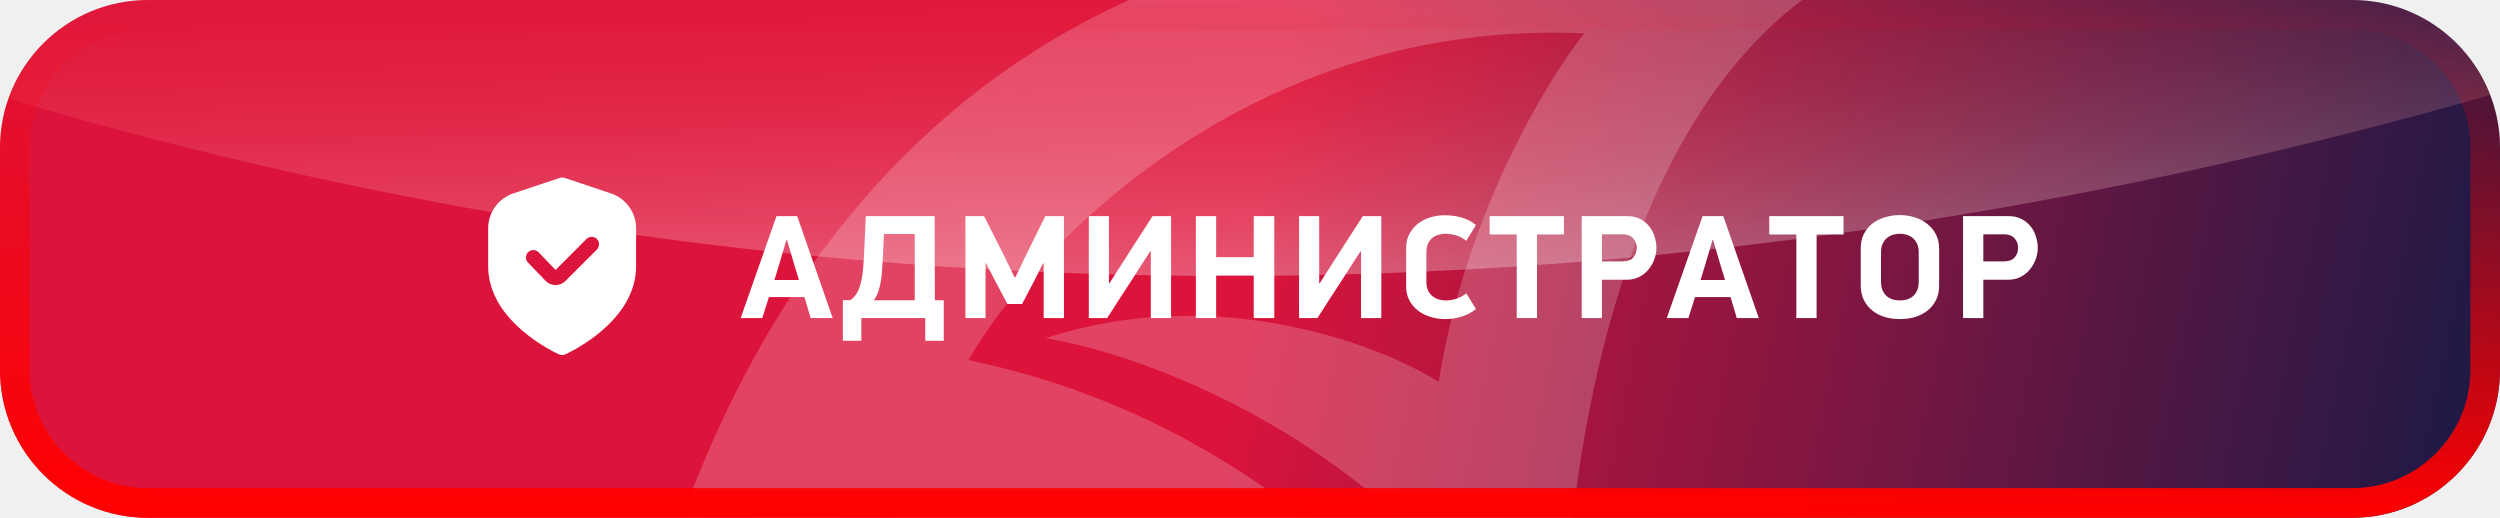
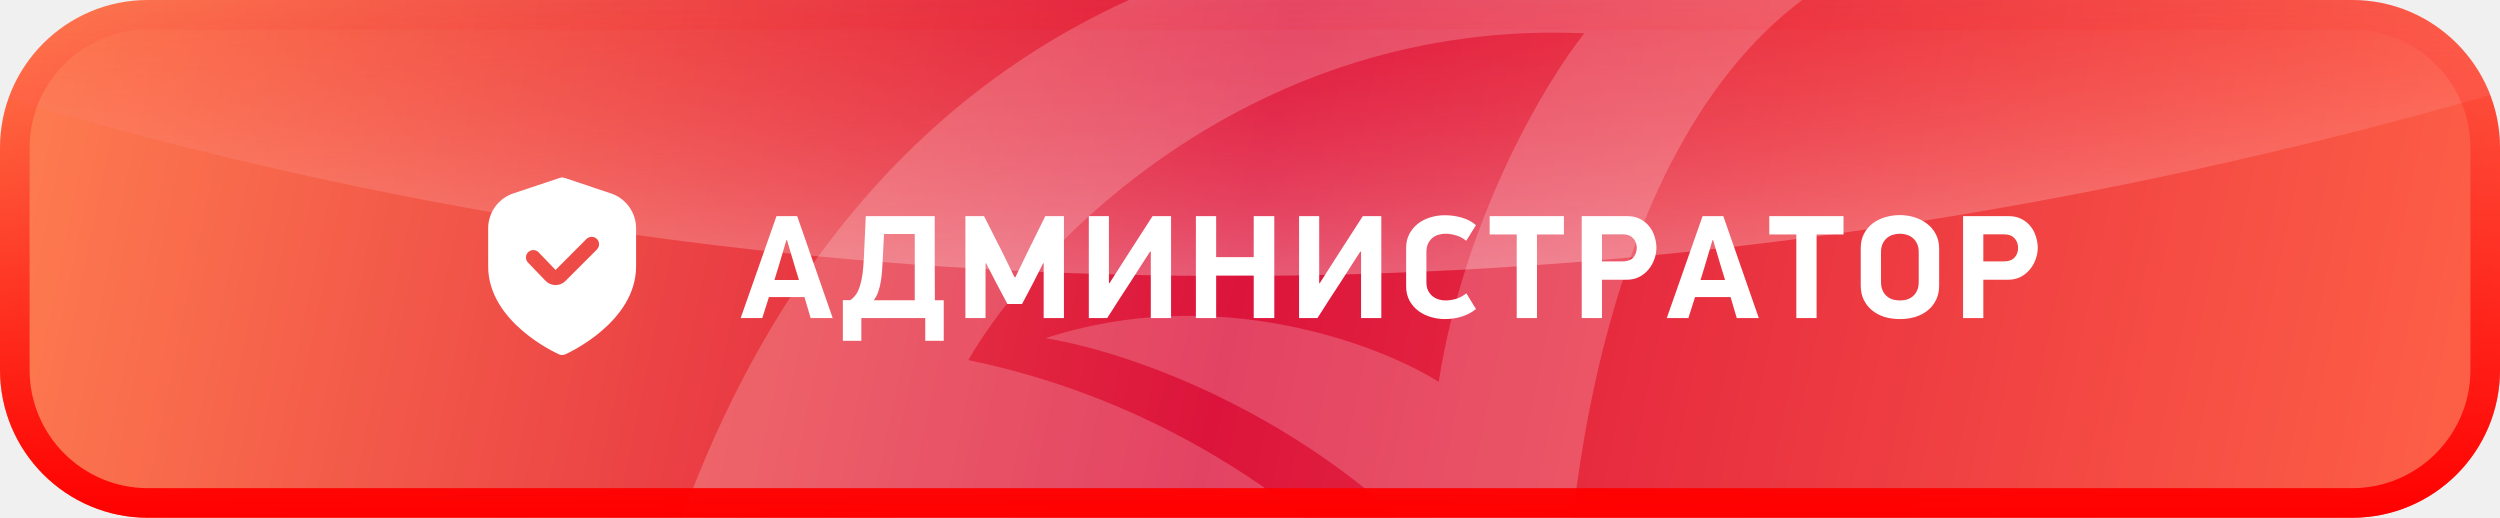
<svg xmlns="http://www.w3.org/2000/svg" width="169" height="35" viewBox="0 0 169 35" fill="none">
  <g clip-path="url(#clip0_7689_289)">
    <rect width="169" height="35" rx="10" fill="url(#paint0_linear_7689_289)" />
    <mask id="mask0_7689_289" style="mask-type:alpha" maskUnits="userSpaceOnUse" x="0" y="0" width="169" height="35">
      <rect width="169" height="35" rx="10" fill="#2A2A2A" />
    </mask>
    <g mask="url(#mask0_7689_289)">
      <path d="M65.456 24.341C88.316 29.085 100.856 46.844 104.268 55.131C84.92 35.048 57.375 33.465 46.021 35.183C62.718 -10.647 104.582 -8.106 123.427 -1.108C107.52 8.944 105.026 37.579 105.767 50.64C97.786 31.768 79.053 24.257 70.685 22.86C82.197 19.09 93.195 23.258 97.255 25.813C99.032 14.58 104.561 5.424 107.103 2.25C84.597 1.267 69.961 16.568 65.456 24.341Z" fill="white" fill-opacity="0.2" />
      <path d="M-23.421 -77.677C80.493 -158.518 99.819 -279.576 96.492 -330C48.48 -180.255 -87 -103.77 -148.738 -84.246C49.692 106.215 255.27 -10.706 333.256 -92.974C227.758 -104.311 143.954 -243.042 115.239 -310.991C121.754 -195.636 45.612 -111.052 6.728 -83.18C74.366 -92.715 119.672 -141.149 133.87 -164.175C170.789 -111.737 221.531 -79.135 242.286 -69.389C130.82 -8.474 18.704 -49.533 -23.421 -77.677Z" fill="url(#paint1_linear_7689_289)" fill-opacity="0.3" style="mix-blend-mode:overlay" />
    </g>
    <g clip-path="url(#clip1_7689_289)">
      <path d="M41.291 13.07L38.158 12.025C38.055 11.991 37.945 11.991 37.842 12.025L34.709 13.07C34.212 13.235 33.778 13.554 33.471 13.979C33.164 14.405 32.999 14.917 33 15.441V18C33 21.782 37.6 23.87 37.797 23.957C37.861 23.985 37.93 24 38 24C38.07 24 38.139 23.985 38.203 23.957C38.4 23.87 43 21.782 43 18V15.441C43.001 14.917 42.836 14.405 42.529 13.979C42.222 13.554 41.788 13.235 41.291 13.07ZM40.359 16.858L38.223 18.994C38.136 19.082 38.032 19.152 37.917 19.2C37.802 19.247 37.679 19.271 37.556 19.271H37.539C37.412 19.269 37.288 19.241 37.172 19.19C37.056 19.138 36.953 19.064 36.867 18.971L35.714 17.771C35.664 17.725 35.624 17.669 35.596 17.606C35.569 17.544 35.554 17.477 35.554 17.409C35.553 17.34 35.566 17.273 35.593 17.21C35.619 17.147 35.658 17.091 35.708 17.044C35.757 16.996 35.815 16.96 35.879 16.936C35.943 16.912 36.011 16.902 36.079 16.905C36.147 16.909 36.213 16.926 36.274 16.956C36.336 16.986 36.39 17.028 36.434 17.08L37.556 18.25L39.65 16.15C39.744 16.059 39.871 16.009 40.002 16.01C40.133 16.011 40.258 16.063 40.351 16.156C40.444 16.249 40.496 16.374 40.497 16.505C40.498 16.636 40.448 16.763 40.357 16.857L40.359 16.858Z" fill="white" />
    </g>
    <path d="M54.38 20.08H51.98L51.53 21.5H50.07L52.49 14.61H53.89L56.29 21.5H54.8L54.38 20.08ZM52.35 18.93H54.01L53.74 18.05L53.2 16.23H53.16L52.63 18.02L52.35 18.93ZM57.487 20.29C57.64 20.177 57.77 20.043 57.877 19.89C57.984 19.73 58.07 19.537 58.137 19.31C58.21 19.083 58.267 18.82 58.307 18.52C58.347 18.213 58.377 17.853 58.397 17.44L58.527 14.61H63.187C63.187 15.563 63.187 16.513 63.187 17.46C63.194 18.4 63.197 19.347 63.197 20.3H63.797V23.04H62.547V21.5H58.227V23.04H56.977V20.29H57.487ZM59.757 15.82L59.677 17.47C59.664 17.763 59.647 18.043 59.627 18.31C59.607 18.57 59.577 18.82 59.537 19.06C59.497 19.293 59.44 19.517 59.367 19.73C59.294 19.937 59.194 20.127 59.067 20.3H61.837V15.82H59.757ZM70.512 17.8L69.872 19.07L69.092 20.55H68.102L67.332 19.1L66.662 17.8H66.622V21.5H65.262V14.61H66.522L67.752 17.04L68.582 18.74H68.642L69.482 17L70.662 14.61H71.922V21.5H70.552V17.8H70.512ZM77.744 17.01L77.064 18.06C76.984 18.187 76.884 18.343 76.764 18.53C76.65 18.71 76.524 18.907 76.384 19.12C76.244 19.333 76.1 19.553 75.954 19.78C75.807 20.007 75.664 20.227 75.524 20.44C75.39 20.653 75.264 20.853 75.144 21.04C75.024 21.22 74.924 21.373 74.844 21.5H73.604V14.61H74.964V19.14H75.004L76.444 16.89L77.914 14.61H79.164V21.5H77.794V17.01H77.744ZM84.752 21.5V18.62H82.212V21.5H80.842V14.61H82.212V17.38H84.752V14.61H86.142V21.5H84.752ZM91.957 17.01L91.277 18.06C91.197 18.187 91.097 18.343 90.977 18.53C90.863 18.71 90.737 18.907 90.597 19.12C90.457 19.333 90.313 19.553 90.167 19.78C90.02 20.007 89.877 20.227 89.737 20.44C89.603 20.653 89.477 20.853 89.357 21.04C89.237 21.22 89.137 21.373 89.057 21.5H87.817V14.61H89.177V19.14H89.217L90.657 16.89L92.127 14.61H93.377V21.5H92.007V17.01H91.957ZM99.115 16.28C98.901 16.1 98.671 15.977 98.425 15.91C98.178 15.837 97.938 15.8 97.705 15.8C97.551 15.8 97.398 15.823 97.245 15.87C97.091 15.91 96.955 15.98 96.835 16.08C96.715 16.18 96.615 16.31 96.535 16.47C96.461 16.63 96.425 16.823 96.425 17.05V19.06C96.425 19.287 96.461 19.48 96.535 19.64C96.615 19.793 96.715 19.92 96.835 20.02C96.961 20.12 97.098 20.193 97.245 20.24C97.398 20.287 97.551 20.31 97.705 20.31C97.938 20.31 98.171 20.277 98.405 20.21C98.645 20.143 98.885 20.017 99.125 19.83L99.775 20.89C99.521 21.103 99.211 21.27 98.845 21.39C98.478 21.51 98.091 21.57 97.685 21.57C97.358 21.57 97.038 21.523 96.725 21.43C96.411 21.337 96.131 21.2 95.885 21.02C95.638 20.833 95.438 20.603 95.285 20.33C95.131 20.05 95.055 19.723 95.055 19.35V16.77C95.055 16.403 95.128 16.083 95.275 15.81C95.428 15.53 95.625 15.297 95.865 15.11C96.111 14.923 96.391 14.783 96.705 14.69C97.018 14.597 97.338 14.55 97.665 14.55C98.065 14.55 98.448 14.603 98.815 14.71C99.188 14.817 99.508 14.987 99.775 15.22L99.115 16.28ZM103.9 15.85V21.5H102.53V15.85H100.7V14.61H105.72V15.85H103.9ZM108.294 17.67H109.694C110.007 17.67 110.244 17.583 110.404 17.41C110.564 17.237 110.644 17.02 110.644 16.76C110.644 16.493 110.56 16.273 110.394 16.1C110.234 15.927 110 15.84 109.694 15.84H108.294V17.67ZM110.004 14.61C110.344 14.61 110.637 14.677 110.884 14.81C111.13 14.937 111.334 15.103 111.494 15.31C111.66 15.517 111.78 15.75 111.854 16.01C111.934 16.263 111.974 16.513 111.974 16.76C111.974 17.013 111.927 17.267 111.834 17.52C111.747 17.773 111.617 18.003 111.444 18.21C111.277 18.417 111.067 18.587 110.814 18.72C110.567 18.847 110.284 18.91 109.964 18.91H108.294V21.5H106.924V14.61H110.004ZM116.985 20.08H114.585L114.135 21.5H112.675L115.095 14.61H116.495L118.895 21.5H117.405L116.985 20.08ZM114.955 18.93H116.615L116.345 18.05L115.805 16.23H115.765L115.235 18.02L114.955 18.93ZM122.802 15.85V21.5H121.432V15.85H119.602V14.61H124.622V15.85H122.802ZM131.086 19.3C131.086 19.673 131.016 20 130.876 20.28C130.736 20.56 130.546 20.797 130.306 20.99C130.066 21.183 129.783 21.33 129.456 21.43C129.136 21.523 128.796 21.57 128.436 21.57C128.076 21.57 127.733 21.523 127.406 21.43C127.086 21.33 126.806 21.183 126.566 20.99C126.326 20.797 126.136 20.56 125.996 20.28C125.856 20 125.786 19.673 125.786 19.3V16.77C125.786 16.403 125.859 16.08 126.006 15.8C126.153 15.52 126.349 15.287 126.596 15.1C126.843 14.913 127.126 14.773 127.446 14.68C127.766 14.587 128.096 14.54 128.436 14.54C128.776 14.54 129.106 14.59 129.426 14.69C129.746 14.79 130.029 14.937 130.276 15.13C130.523 15.317 130.719 15.553 130.866 15.84C131.013 16.12 131.086 16.443 131.086 16.81V19.3ZM129.706 17.05C129.706 16.823 129.669 16.633 129.596 16.48C129.523 16.32 129.426 16.19 129.306 16.09C129.186 15.99 129.049 15.917 128.896 15.87C128.749 15.823 128.596 15.8 128.436 15.8C128.276 15.8 128.119 15.823 127.966 15.87C127.813 15.917 127.676 15.99 127.556 16.09C127.436 16.19 127.339 16.32 127.266 16.48C127.193 16.633 127.156 16.823 127.156 17.05V19.06C127.156 19.287 127.193 19.48 127.266 19.64C127.339 19.8 127.436 19.93 127.556 20.03C127.676 20.13 127.813 20.203 127.966 20.25C128.119 20.29 128.276 20.31 128.436 20.31C128.596 20.31 128.749 20.29 128.896 20.25C129.049 20.203 129.186 20.13 129.306 20.03C129.426 19.93 129.523 19.8 129.596 19.64C129.669 19.48 129.706 19.287 129.706 19.06V17.05ZM134.073 17.67H135.473C135.786 17.67 136.023 17.583 136.183 17.41C136.343 17.237 136.423 17.02 136.423 16.76C136.423 16.493 136.34 16.273 136.173 16.1C136.013 15.927 135.78 15.84 135.473 15.84H134.073V17.67ZM135.783 14.61C136.123 14.61 136.416 14.677 136.663 14.81C136.91 14.937 137.113 15.103 137.273 15.31C137.44 15.517 137.56 15.75 137.633 16.01C137.713 16.263 137.753 16.513 137.753 16.76C137.753 17.013 137.706 17.267 137.613 17.52C137.526 17.773 137.396 18.003 137.223 18.21C137.056 18.417 136.846 18.587 136.593 18.72C136.346 18.847 136.063 18.91 135.743 18.91H134.073V21.5H132.703V14.61H135.783Z" fill="white" />
    <rect x="1" y="1" width="167" height="33" rx="9" stroke="url(#paint2_linear_7689_289)" stroke-width="2" />
  </g>
  <defs>
    <linearGradient id="paint0_linear_7689_289" x1="169" y1="35" x2="1.12391e-06" y2="-5.4269e-06" gradientUnits="userSpaceOnUse">
-       <stop stop-color="#171946" />
+       <stop stop-color="#FF6347" />
      <stop offset="0.502" stop-color="#DC143C" />
-       <stop offset="1" stop-color="#DC143C" />
+       <stop offset="1" stop-color="#FF7F50" />
    </linearGradient>
    <linearGradient id="paint1_linear_7689_289" x1="94.234" y1="19.003" x2="93.536" y2="-9.081" gradientUnits="userSpaceOnUse">
      <stop stop-color="white" />
      <stop offset="1" stop-color="#FF0000" stop-opacity="0" />
    </linearGradient>
    <linearGradient id="paint2_linear_7689_289" x1="84" y1="35" x2="84" y2="-4.8126e-06" gradientUnits="userSpaceOnUse">
      <stop stop-color="#FF0000" />
      <stop offset="1" stop-color="#FF0000" stop-opacity="0" />
    </linearGradient>
    <clipPath id="clip0_7689_289">
      <rect width="169" height="35" fill="white" />
    </clipPath>
    <clipPath id="clip1_7689_289">
      <rect width="12" height="12" fill="white" transform="translate(32 12)" />
    </clipPath>
  </defs>
</svg>
